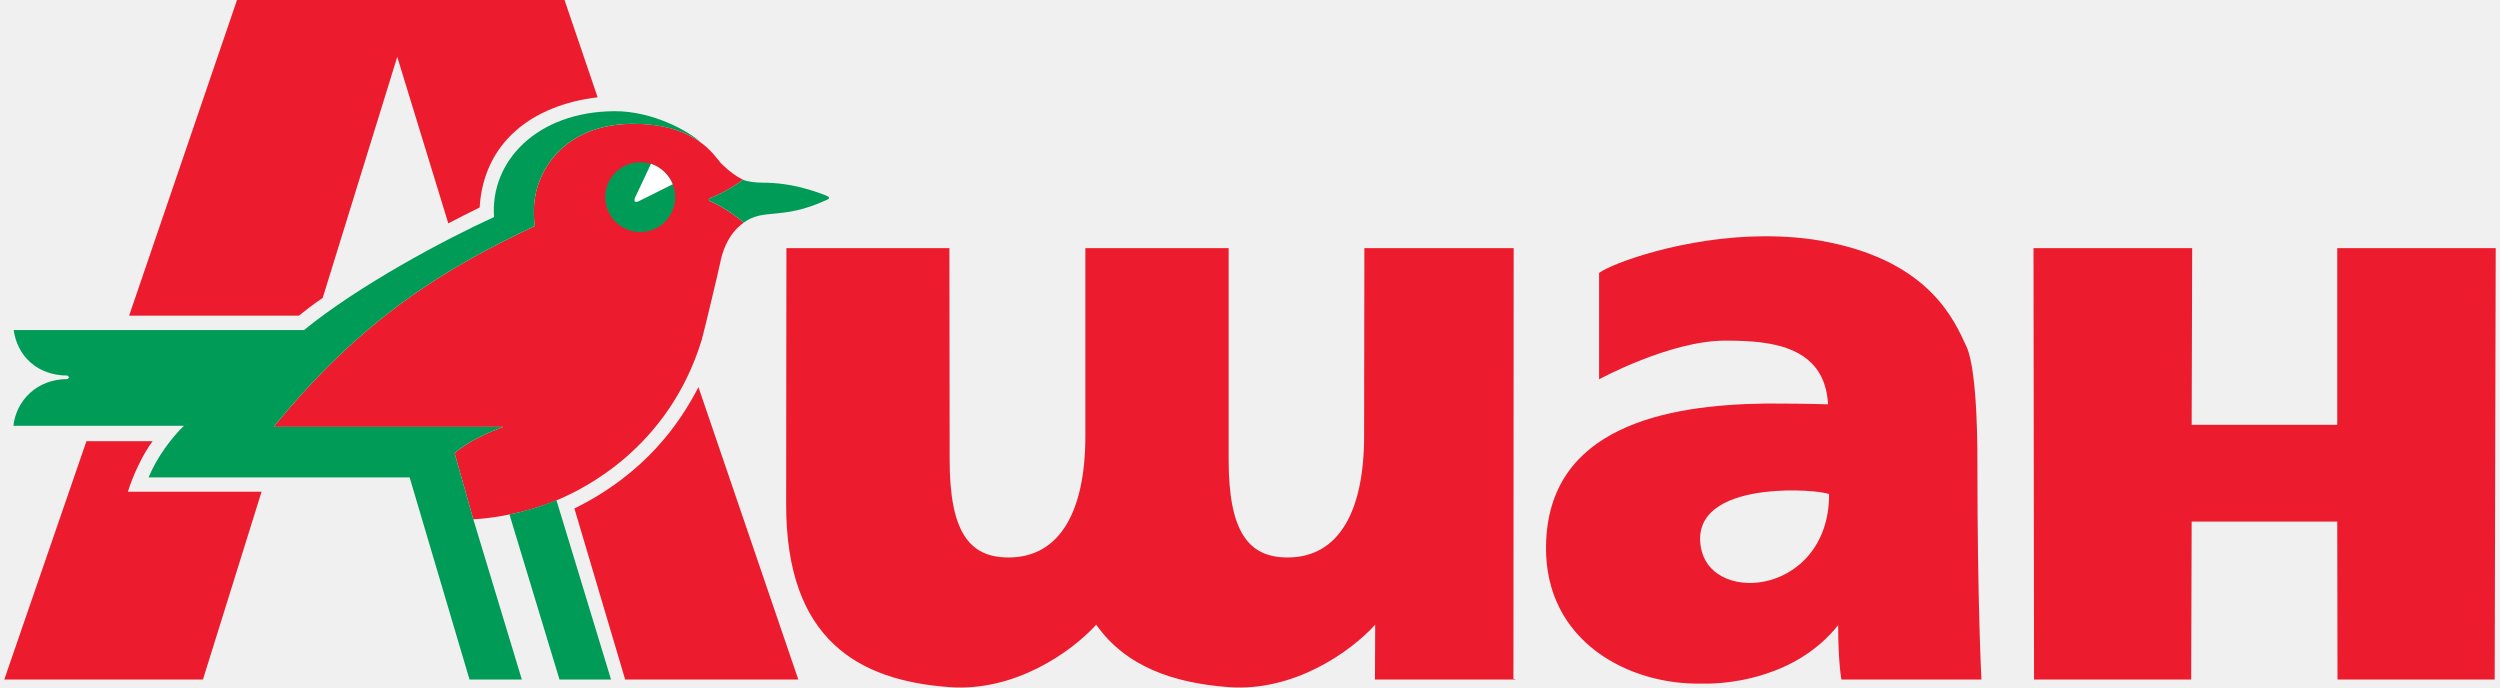
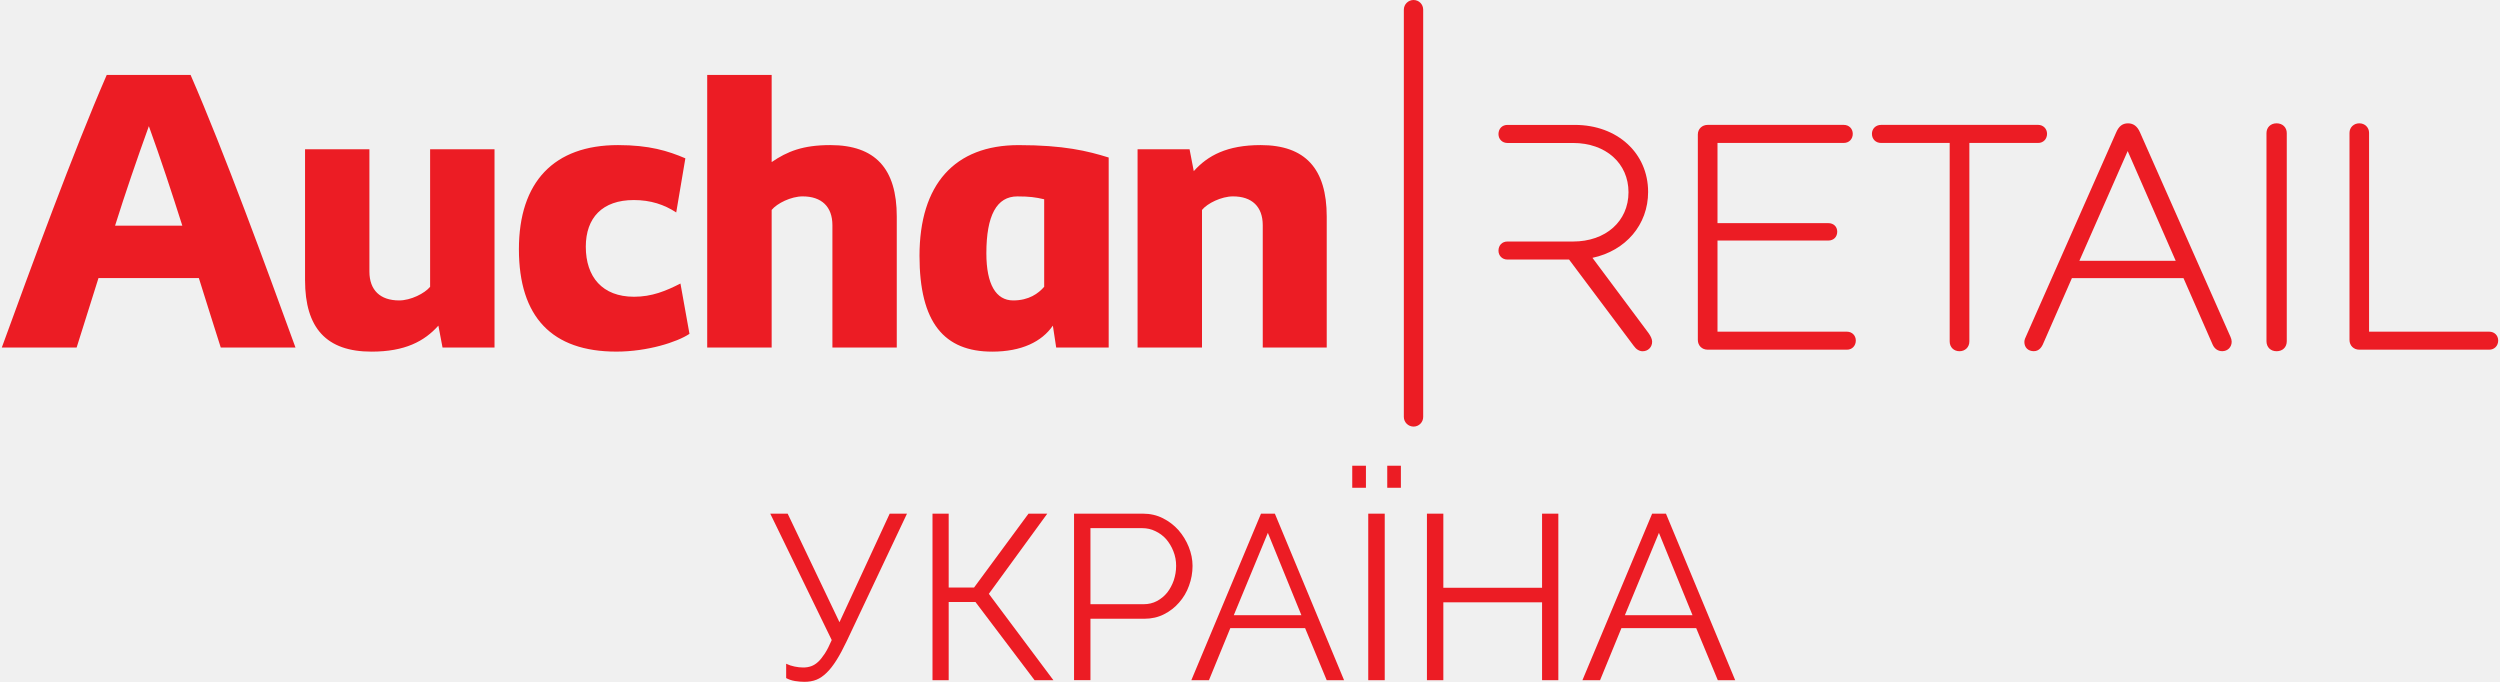
- <svg xmlns="http://www.w3.org/2000/svg" version="1.1" id="Layer_1" x="0px" y="0px" width="200px" height="55px" viewBox="0 0 200 55" enable-background="new 0 0 200 55" xml:space="preserve">
+ <svg xmlns="http://www.w3.org/2000/svg" version="1.1" id="Layer_1" x="0px" y="0px" width="110px" height="30px" viewBox="0 0 110 30" enable-background="new 0 0 110 30" xml:space="preserve">
  <g>
-     <path fill-rule="evenodd" clip-rule="evenodd" fill="#EC1C2E" d="M56.99,15.769c0.909-0.344,2.082-1.091,2.447-1.393   c-0.606-0.303-1.072-0.648-1.699-1.254c-0.566-0.568-1.901-3.215-7.077-3.215c-5.579,0-7.946,3.861-7.946,6.916   c0,0.341-0.019,0.807,0.083,1.251c-7.219,3.419-13.706,7.278-20.903,16.073h18.374c-1.049,0.404-2.648,1.031-3.901,2.104   l1.497,5.294c2.75-0.16,5.358-0.929,7.076-1.696c1.597-0.729,8.532-3.922,11.201-12.674c0.242-0.89,1.334-5.461,1.473-6.146   c0.124-0.667,0.547-2.284,1.883-3.215c-0.366-0.322-1.396-1.131-2.508-1.636C56.606,16.034,56.606,15.911,56.99,15.769   L56.99,15.769z" />
-     <path fill-rule="evenodd" clip-rule="evenodd" fill="#009C57" d="M51.228,12.979c-1.556,0-2.81,1.252-2.81,2.79   c0,1.536,1.254,2.792,2.81,2.792c1.535,0,2.789-1.255,2.789-2.792C54.017,14.231,52.763,12.979,51.228,12.979L51.228,12.979z" />
-     <path fill-rule="evenodd" clip-rule="evenodd" fill="#EC1C2E" d="M45.162,0H18.961l-8.631,25.252h13.585   c0.446-0.347,1.071-0.871,1.901-1.417L31.78,4.549l4.084,13.322c0.524-0.282,1.878-0.97,2.507-1.272   c0.322-5.257,4.264-8.208,9.44-8.814L45.162,0L45.162,0z" />
-     <path fill-rule="evenodd" clip-rule="evenodd" fill="#EC1C2E" d="M6.914,35.298L0.343,54.361h15.893l4.688-15.02H10.229   c0.387-1.254,1.192-3.012,1.981-4.044H6.914L6.914,35.298z" />
-     <path fill-rule="evenodd" clip-rule="evenodd" fill="#009C57" d="M40.757,41.159l4.001,13.202h4.125l-4.37-14.353   C43.545,40.431,42.091,40.879,40.757,41.159L40.757,41.159z" />
-     <path fill-rule="evenodd" clip-rule="evenodd" fill="#EC1C2E" d="M55.876,30.972c-1.454,2.81-4.182,6.874-9.925,9.706l4.062,13.684   h13.851L55.876,30.972L55.876,30.972z" />
-     <path fill-rule="evenodd" clip-rule="evenodd" fill="#009C57" d="M66.046,15.627c-0.991-0.385-2.79-1.012-4.992-1.012   c-0.628,0-1.254-0.08-1.617-0.24c-0.365,0.302-1.538,1.049-2.447,1.393c-0.384,0.142-0.384,0.265,0,0.406   c1.112,0.505,2.142,1.314,2.508,1.636c1.636-1.191,2.992-0.162,6.548-1.777C66.43,15.89,66.409,15.769,66.046,15.627L66.046,15.627   z" />
-     <path fill-rule="evenodd" clip-rule="evenodd" fill="#009C57" d="M5.398,30.043l0.141,0.141l-0.141,0.14   c-2.466,0-4.104,1.739-4.326,3.74h13.644c-0.989,0.951-2.163,2.509-2.829,4.127H32.77l4.791,16.171h4.186l-3.881-12.818   l-1.497-5.294c1.253-1.072,2.852-1.699,3.901-2.104H21.895c7.198-8.795,13.685-12.654,20.903-16.073   c-0.101-0.444-0.083-0.91-0.083-1.251c0-3.055,2.367-6.916,7.946-6.916c1.841,0,3.882,0.364,5.397,1.477   c-0.89-0.829-3.779-2.508-6.912-2.488c-6.208,0.042-9.947,4.024-9.623,8.47c-3.962,1.802-10.836,5.479-15.203,9.04H1.093   C1.396,28.523,3.014,30.043,5.398,30.043L5.398,30.043z" />
-     <path fill-rule="evenodd" clip-rule="evenodd" fill="#FFFFFF" d="M51.107,16.094l2.709-1.355c-0.302-0.769-0.951-1.375-1.737-1.638   l-1.275,2.71C50.683,16.113,50.804,16.234,51.107,16.094L51.107,16.094z" />
-     <path fill-rule="evenodd" clip-rule="evenodd" fill="#EC1C2E" d="M121.095,19.852h-11.946l-0.021,15.042   c0,5.943-1.98,9.704-6.125,9.704c-3.132,0-4.711-2.062-4.711-7.824V19.852H98.13H87.619h-0.79v15.042   c0,5.943-2.001,9.704-6.145,9.704c-3.155,0-4.712-2.062-4.712-7.824l-0.019-16.922h-13.04l-0.021,20.521   c0,10.797,5.762,14.069,13.06,14.596c5.196,0.385,9.722-2.768,11.745-4.993c2.364,3.357,6.187,4.669,10.592,4.993   c5.176,0.385,9.703-2.768,11.727-4.993l-0.02,4.387h0.605h10.673l-0.199-0.061L121.095,19.852L121.095,19.852z" />
-     <path fill-rule="evenodd" clip-rule="evenodd" fill="#EC1C2E" d="M158.192,36.977c0-0.164,0.061-7.238-0.87-9.24   c-0.93-2.002-2.85-6.732-11.098-8.371c-1.678-0.344-3.398-0.465-5.055-0.465c-6.447,0.022-12.208,2.164-13.242,2.931v8.512   c0,0,5.681-3.092,10.069-3.092c0.989,0,2.103,0.019,3.173,0.181c2.528,0.364,4.892,1.496,5.073,4.913c0,0-1.736-0.061-4.246-0.061   h-0.827c-7.904,0.103-17.325,1.879-17.487,11.341c-0.141,7.664,6.612,11.221,12.535,11.059c0,0,2.263,0.121,4.952-0.747   c1.981-0.629,4.185-1.8,5.884-3.922c0,3.073,0.263,4.345,0.263,4.345h11.2C158.517,54.361,158.192,48.457,158.192,36.977z    M141.17,46.519c-2.505,0.503-5.013-0.588-5.155-3.217c-0.143-2.606,2.507-3.618,5.155-3.941c2.286-0.281,4.609-0.038,5.157,0.163   C146.346,43.689,143.759,45.992,141.17,46.519z" />
-     <polygon fill-rule="evenodd" clip-rule="evenodd" fill="#EC1C2E" points="186.98,19.852 186.98,33.983 175.333,33.983    175.374,19.852 162.681,19.852 162.723,54.361 175.295,54.361 175.333,41.728 186.98,41.728 186.999,54.361 199.575,54.361    199.657,19.852 186.98,19.852  " />
+     <path fill="#EC1C24" d="M70.068,11.345c1.47-0.313,2.449-1.462,2.449-2.9c0-1.707-1.354-2.949-3.225-2.949h-2.968   c-0.229,0-0.391,0.169-0.391,0.404c0,0.222,0.166,0.391,0.391,0.391h2.89c1.438,0,2.44,0.891,2.44,2.167   c0,1.277-1.002,2.169-2.44,2.169h-2.89c-0.229,0-0.391,0.167-0.391,0.404c0,0.22,0.166,0.389,0.391,0.389h2.715l2.851,3.805   c0.104,0.148,0.244,0.23,0.388,0.23c0.234,0,0.416-0.179,0.416-0.417c0-0.112-0.057-0.245-0.168-0.396L70.068,11.345z" />
+     <path fill="#EC1C24" d="M81.267,14.594h-5.697v-4.01h4.876c0.231,0,0.392-0.158,0.392-0.39c0-0.221-0.16-0.376-0.392-0.376h-4.876   V6.289h5.559c0.228,0,0.393-0.169,0.393-0.402c0-0.225-0.169-0.392-0.393-0.392h-5.992c-0.245,0-0.432,0.18-0.432,0.419v9.043   c0,0.248,0.182,0.429,0.432,0.429h6.131c0.224,0,0.388-0.17,0.388-0.404C81.654,14.76,81.488,14.594,81.267,14.594" />
+     <path fill="#EC1C24" d="M90.07,5.887c0-0.225-0.171-0.392-0.391-0.392h-6.911c-0.231,0-0.403,0.165-0.403,0.392   c0,0.234,0.165,0.403,0.403,0.403h3.018v8.735c0,0.25,0.181,0.429,0.432,0.429c0.248,0,0.434-0.179,0.434-0.429V6.29h3.028   C89.903,6.29,90.07,6.12,90.07,5.887" />
+     <path fill="#EC1C24" d="M94.159,5.823c-0.117-0.268-0.289-0.396-0.526-0.396c-0.242,0-0.406,0.124-0.526,0.41l-3.951,8.938   c-0.046,0.091-0.084,0.183-0.084,0.273c0,0.242,0.166,0.404,0.416,0.404c0.249,0,0.353-0.212,0.392-0.286l1.283-2.927h4.911   l1.284,2.927c0.083,0.183,0.235,0.286,0.421,0.286c0.239,0,0.415-0.179,0.415-0.417c0-0.066-0.02-0.146-0.052-0.213L94.159,5.823z    M95.731,11.475h-4.238l2.125-4.828L95.731,11.475z" />
+     <path fill="#EC1C24" d="M100.169,5.426c-0.259,0-0.444,0.178-0.444,0.433v9.152c0,0.266,0.182,0.443,0.444,0.443   c0.268,0,0.449-0.178,0.449-0.443V5.858C100.618,5.604,100.433,5.426,100.169,5.426" />
+     <path fill="#EC1C24" d="M109.528,14.594h-5.289V5.846c0-0.239-0.184-0.42-0.43-0.42c-0.245,0-0.431,0.181-0.431,0.42v9.111   c0,0.248,0.182,0.429,0.431,0.429h5.719c0.225,0,0.392-0.17,0.392-0.404C109.92,14.76,109.753,14.594,109.528,14.594" />
+     <path fill="#EC1C24" d="M52.341,6.568h-2.288v8.722h2.835V9.237c0.234-0.29,0.854-0.596,1.364-0.596   c0.836,0,1.309,0.453,1.309,1.269v5.38h2.815V9.53c0-2.108-0.944-3.146-2.907-3.146c-1.475,0-2.327,0.457-2.943,1.146L52.341,6.568   z M40.458,11.257c0,2.944,1.089,4.215,3.199,4.215c1.291,0,2.182-0.436,2.669-1.144l0.146,0.962h2.31V6.931   c-0.929-0.29-1.981-0.546-3.964-0.546C42.003,6.385,40.458,8.112,40.458,11.257 M45.944,12.619c-0.252,0.29-0.671,0.6-1.362,0.6   c-0.761,0-1.182-0.71-1.182-2.073c0-1.671,0.456-2.504,1.363-2.504c0.527,0,0.801,0.037,1.181,0.126V12.619z M33.953,3.298h-2.836   V15.29h2.836V9.237c0.236-0.29,0.854-0.596,1.363-0.596c0.836,0,1.31,0.453,1.31,1.269v5.38h2.832V9.53   c0-2.108-0.942-3.146-2.924-3.146c-1.2,0-1.89,0.274-2.581,0.748V3.298z M25.775,10.856c0-1.272,0.727-2.054,2.111-2.054   c0.742,0,1.342,0.2,1.868,0.546l0.402-2.382c-0.766-0.326-1.583-0.582-2.965-0.582c-2.815,0-4.359,1.619-4.359,4.581   c0,2.982,1.452,4.506,4.289,4.506c1.362,0,2.671-0.417,3.216-0.782l-0.397-2.214c-0.639,0.327-1.257,0.582-2.04,0.582   C26.502,13.058,25.775,12.184,25.775,10.856 M19.471,15.29h2.288V6.568h-2.834v6.051c-0.237,0.29-0.853,0.6-1.362,0.6   c-0.836,0-1.309-0.453-1.309-1.271V6.568h-2.832v5.759c0,2.11,0.942,3.145,2.924,3.145c1.47,0,2.324-0.453,2.943-1.144   L19.471,15.29z M9.713,15.29h3.288c-1.29-3.545-3.142-8.613-4.615-11.992h-3.69C3.226,6.677,1.371,11.745,0.08,15.29h3.292   c0.271-0.853,0.598-1.906,0.961-3.054h4.417C9.112,13.384,9.439,14.438,9.713,15.29 M8.022,9.93H5.063   C5.514,8.492,6.026,7.004,6.55,5.55C7.077,7.004,7.566,8.492,8.022,9.93" />
+     <path fill="#EC1C24" d="M62.197,18.77L62.197,18.77c-0.234,0-0.428-0.19-0.428-0.424V0.425C61.77,0.188,61.963,0,62.197,0   c0.235,0,0.423,0.188,0.423,0.425v17.921C62.62,18.579,62.433,18.77,62.197,18.77" />
+     <path fill="#EC1C24" d="M35.395,30c-0.135,0-0.277-0.012-0.421-0.036c-0.145-0.025-0.272-0.067-0.383-0.129v-0.63   c0.117,0.056,0.241,0.098,0.374,0.124c0.127,0.027,0.256,0.041,0.38,0.041c0.125,0,0.238-0.019,0.346-0.057   c0.105-0.036,0.209-0.102,0.306-0.191c0.096-0.087,0.191-0.21,0.295-0.366c0.1-0.153,0.2-0.352,0.304-0.593l-2.705-5.563h0.766   l2.28,4.777l2.21-4.777h0.761l-2.649,5.603c-0.161,0.337-0.31,0.619-0.456,0.848c-0.144,0.228-0.288,0.413-0.435,0.554   c-0.146,0.14-0.291,0.243-0.448,0.304C35.761,29.971,35.589,30,35.395,30z" />
+     <polygon fill="#EC1C24" points="41.742,25.85 42.86,25.85 45.254,22.601 46.08,22.601 43.509,26.129 46.349,29.928 45.521,29.928    42.921,26.489 41.742,26.489 41.742,29.928 41.03,29.928 41.03,22.601 41.742,22.601  " />
+     <path fill="#EC1C24" d="M47.98,26.585h2.345c0.211,0,0.406-0.047,0.58-0.139c0.176-0.095,0.328-0.218,0.453-0.374   c0.119-0.152,0.217-0.335,0.288-0.536c0.066-0.203,0.104-0.415,0.104-0.637c0-0.227-0.039-0.441-0.121-0.643   c-0.078-0.202-0.187-0.38-0.32-0.536c-0.132-0.148-0.293-0.266-0.475-0.351c-0.18-0.089-0.372-0.13-0.572-0.13H47.98V26.585z    M47.258,29.928v-7.327h3.036c0.313,0,0.604,0.066,0.871,0.2c0.264,0.132,0.495,0.31,0.687,0.523   c0.193,0.221,0.343,0.468,0.453,0.741c0.11,0.274,0.167,0.553,0.167,0.834c0,0.303-0.053,0.595-0.156,0.873   c-0.1,0.281-0.246,0.525-0.435,0.739c-0.184,0.213-0.405,0.386-0.665,0.517c-0.257,0.13-0.545,0.197-0.861,0.197H47.98v2.702   H47.258z" />
+     <path fill="#EC1C24" d="M57.261,27.068l-1.475-3.622l-1.499,3.622H57.261z M55.484,22.601h0.61l3.045,7.327h-0.764l-0.95-2.29   h-3.292l-0.939,2.29h-0.775L55.484,22.601z" />
+     <path fill="#EC1C24" d="M61.039,21.462v-0.97h0.6v0.97H61.039z M59.499,21.462v-0.97h0.602v0.97H59.499z M60.203,29.928v-7.327   h0.725v7.327H60.203z" />
+     <polygon fill="#EC1C24" points="68.567,22.601 68.567,29.928 67.851,29.928 67.851,26.502 63.507,26.502 63.507,29.928    62.785,29.928 62.785,22.601 63.507,22.601 63.507,25.862 67.851,25.862 67.851,22.601  " />
+     <path fill="#EC1C24" d="M74.47,27.068l-1.477-3.622l-1.498,3.622H74.47z M72.694,22.601h0.608l3.046,7.327h-0.765l-0.95-2.29   h-3.291l-0.939,2.29h-0.776L72.694,22.601z" />
  </g>
</svg>
